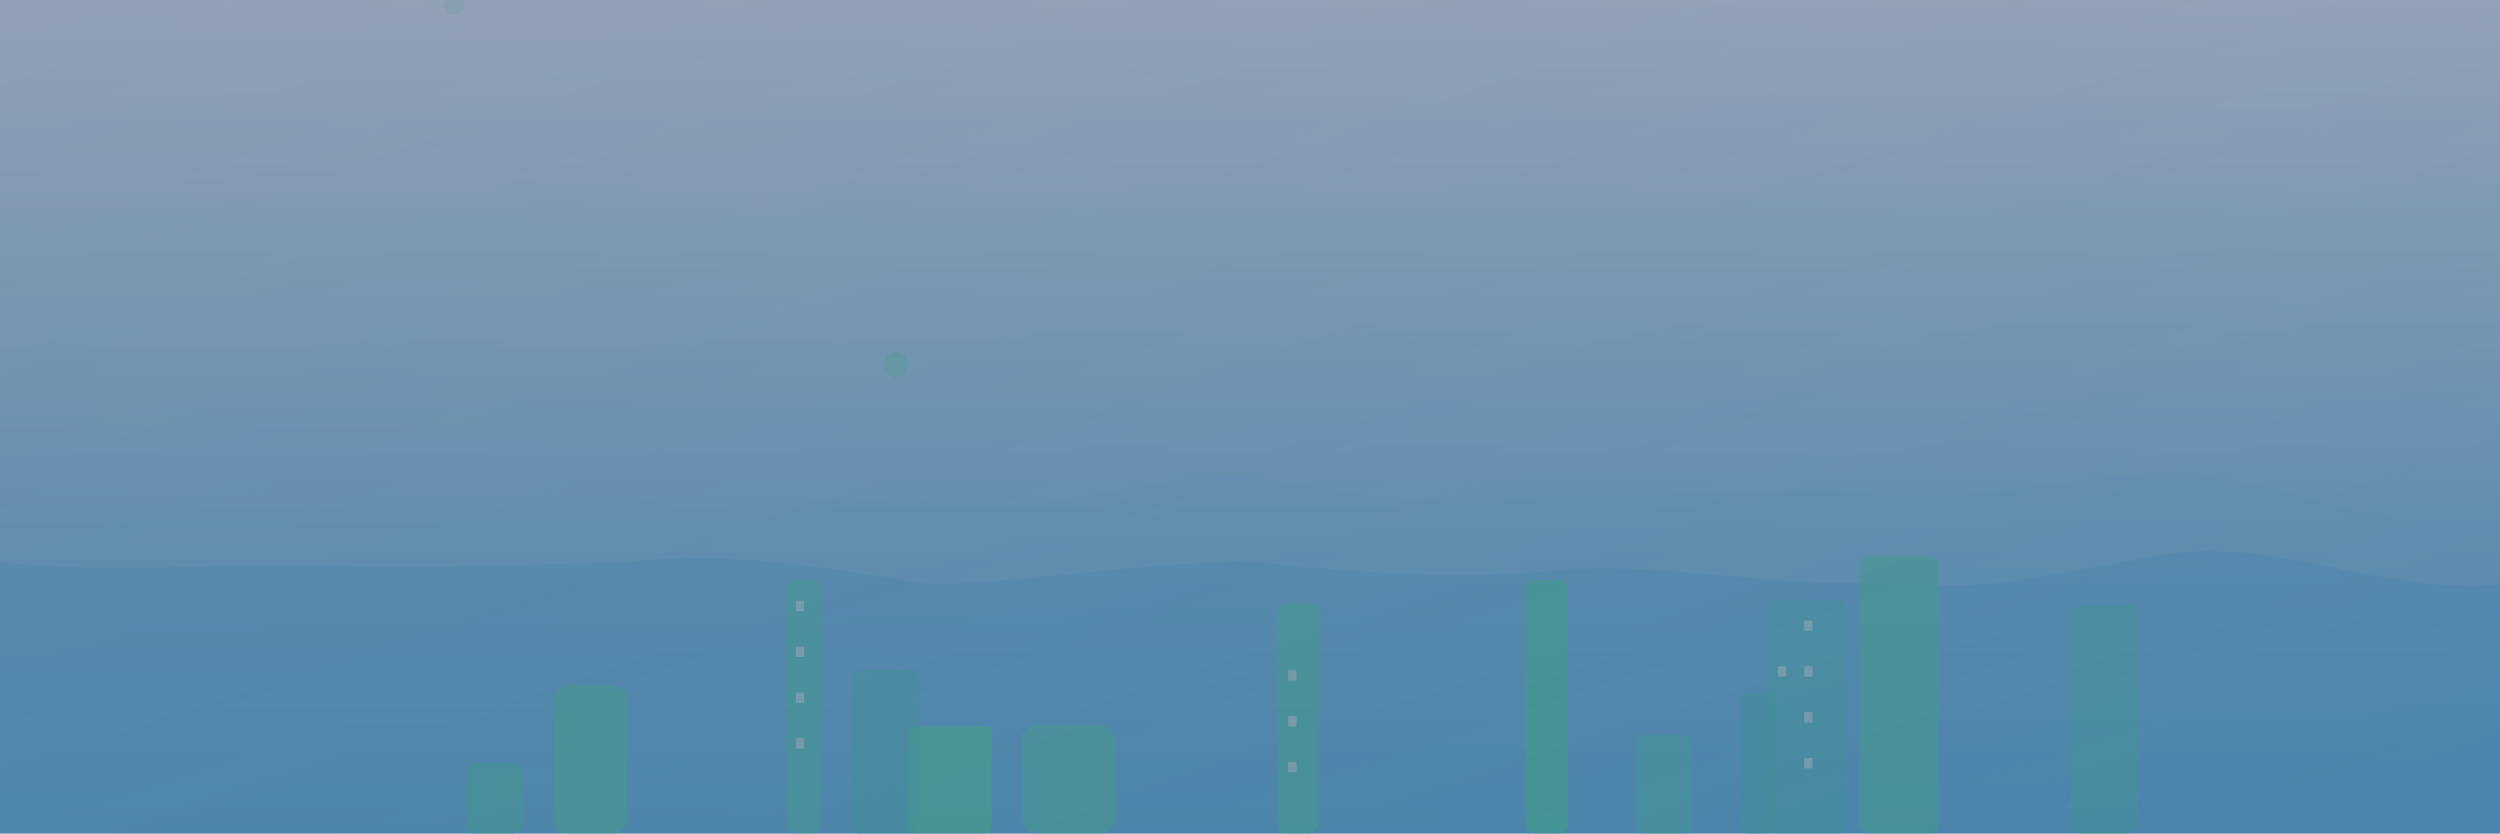
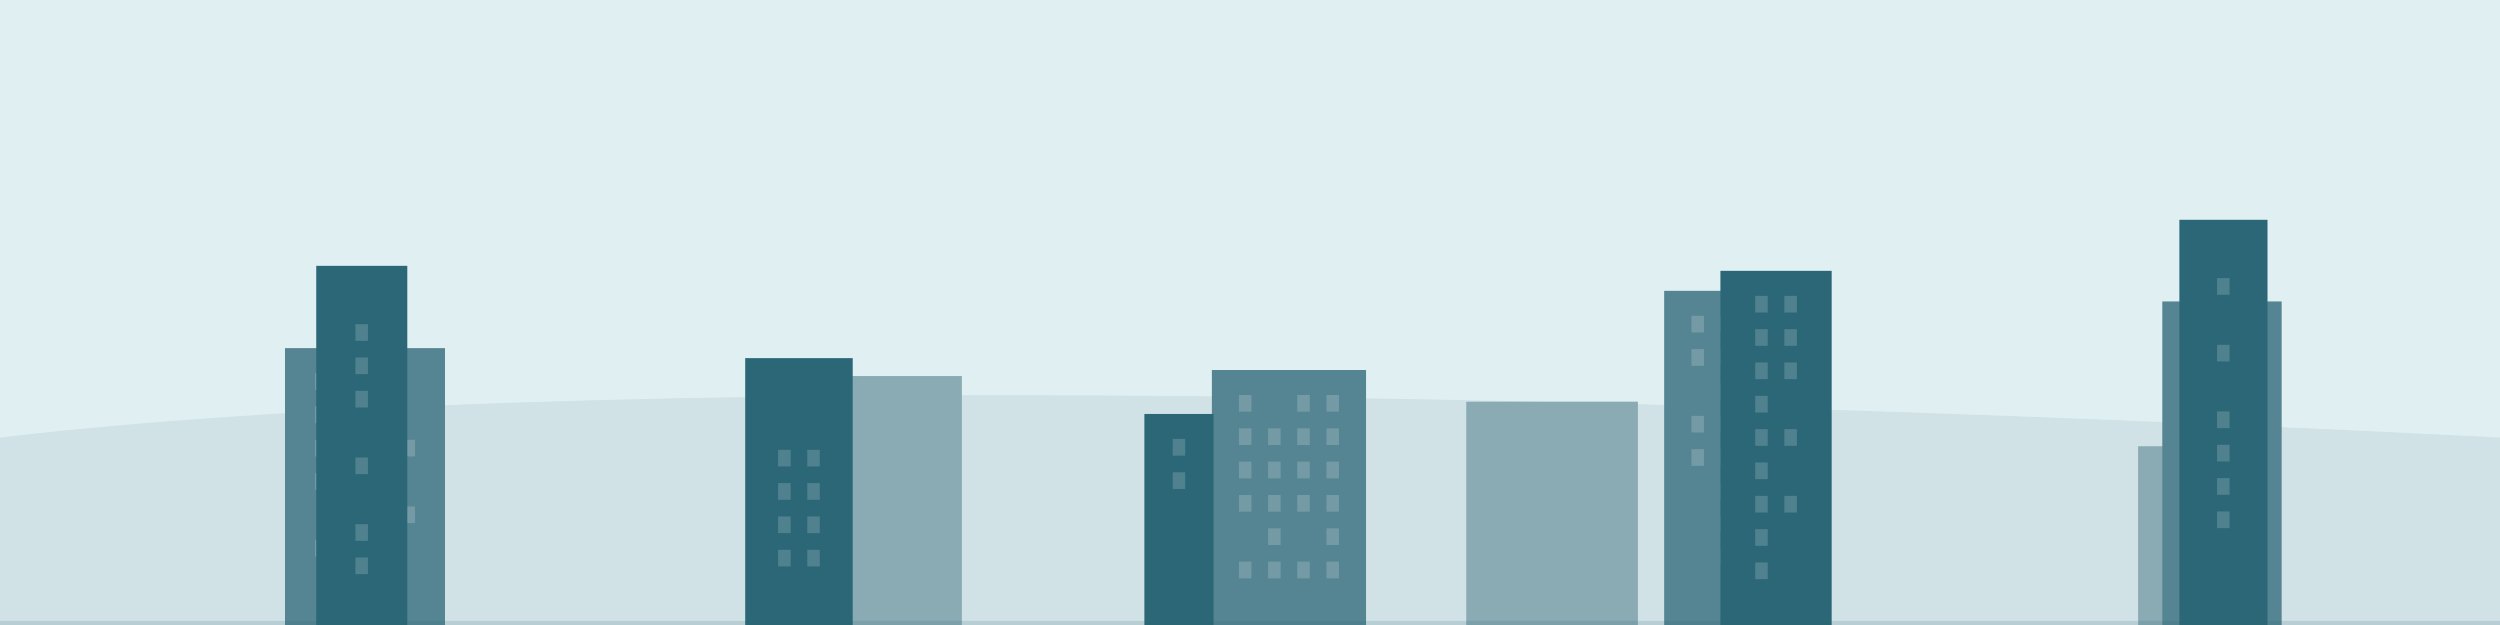
- <svg xmlns="http://www.w3.org/2000/svg" viewBox="0 0 1200 400" width="1200" height="400">
-   <defs>
-     <linearGradient id="bg" x1="0" y1="0" x2="0" y2="1">
-       <stop offset="0%" stop-color="#94a3b8" />
-       <stop offset="100%" stop-color="#0369a1" />
-     </linearGradient>
-     <linearGradient id="warm" x1="0" y1="0" x2="1" y2="1">
-       <stop offset="0%" stop-color="#858d98" stop-opacity="0.18" />
-       <stop offset="100%" stop-color="#858d98" stop-opacity="0.06" />
-     </linearGradient>
-   </defs>
-   <rect width="1200" height="400" fill="url(#bg)" />
-   <path d="M0 400 L0 248.143 C60.0 239.7, 90.0 250.8, 150.0 243.0 C210.0 250.0, 240.0 243.5, 300.0 242.9 C360.0 247.1, 390.0 235.8, 450.0 242.8 C510.0 248.0, 540.0 226.9, 600.0 228.9 C660.0 237.5, 690.0 246.6, 750.0 237.5 C810.0 240.0, 840.0 230.4, 900.0 237.8 C960.0 242.4, 990.0 226.4, 1050.0 226.6 C1110.0 234.0, 1140.0 256.9, 1200.0 251.5 L1200 400 Z" fill="#367da9" opacity="0.45" />
-   <path d="M0 400 L0 269.854 C52.5 275.0, 97.5 270.9, 150.0 271.2 C202.5 273.7, 247.5 270.7, 300.0 270.0 C352.5 263.6, 397.5 273.2, 450.0 280.7 C502.5 278.6, 547.5 269.9, 600.0 269.6 C652.5 275.0, 697.5 278.5, 750.0 273.6 C802.5 270.2, 847.5 281.7, 900.0 279.3 C952.5 286.7, 997.5 271.8, 1050.0 264.8 C1102.5 262.0, 1147.5 285.3, 1200.0 280.5 L1200 400 Z" fill="#0369a1" opacity="0.3" />
-   <rect x="613.3" y="289.7" width="19.3" height="110.3" rx="4.4" fill="#058f71" opacity="0.66" />
-   <rect x="618.3" y="321.7" width="4" height="5" rx="0.5" fill="#94a3b8" opacity="0.6" />
-   <rect x="618.3" y="343.7" width="4" height="5" rx="0.5" fill="#94a3b8" opacity="0.6" />
-   <rect x="618.3" y="365.7" width="4" height="5" rx="0.5" fill="#94a3b8" opacity="0.6" />
-   <rect x="223.3" y="366.2" width="27.7" height="33.8" rx="4.5" fill="#04857f" opacity="0.79" />
-   <rect x="435.5" y="348.7" width="40.5" height="51.3" rx="3.0" fill="#05926e" opacity="0.82" />
-   <rect x="848.4" y="287.8" width="37.8" height="112.2" rx="3.3" fill="#048282" opacity="0.56" />
-   <rect x="866.0" y="297.8" width="4" height="5" rx="0.5" fill="#94a3b8" opacity="0.6" />
-   <rect x="853.4" y="319.8" width="4" height="5" rx="0.5" fill="#94a3b8" opacity="0.6" />
-   <rect x="866.0" y="319.8" width="4" height="5" rx="0.5" fill="#94a3b8" opacity="0.6" />
-   <rect x="866.0" y="341.8" width="4" height="5" rx="0.5" fill="#94a3b8" opacity="0.6" />
-   <rect x="866.0" y="363.8" width="4" height="5" rx="0.5" fill="#94a3b8" opacity="0.6" />
-   <rect x="993.8" y="290.5" width="32.4" height="109.5" rx="5.3" fill="#04877c" opacity="0.53" />
-   <rect x="377.0" y="278.3" width="17.6" height="121.7" rx="5.5" fill="#048a78" opacity="0.62" />
-   <rect x="382.0" y="288.3" width="4" height="5" rx="0.5" fill="#94a3b8" opacity="0.6" />
-   <rect x="382.0" y="310.3" width="4" height="5" rx="0.5" fill="#94a3b8" opacity="0.6" />
-   <rect x="382.0" y="332.3" width="4" height="5" rx="0.5" fill="#94a3b8" opacity="0.6" />
-   <rect x="382.0" y="354.3" width="4" height="5" rx="0.5" fill="#94a3b8" opacity="0.6" />
-   <rect x="490.3" y="347.9" width="45.1" height="52.1" rx="7.7" fill="#058d74" opacity="0.62" />
-   <rect x="892.5" y="266.8" width="37.8" height="133.2" rx="4.4" fill="#059071" opacity="0.62" />
-   <rect x="732.5" y="278.4" width="20.0" height="121.6" rx="4.2" fill="#058d74" opacity="0.85" />
-   <rect x="265.6" y="329.0" width="35.4" height="71.0" rx="6.8" fill="#05926e" opacity="0.59" />
-   <rect x="835.5" y="333.0" width="16.2" height="67.0" rx="3.9" fill="#047d88" opacity="0.72" />
-   <rect x="409.0" y="322.0" width="32.5" height="78.0" rx="3.6" fill="#048084" opacity="0.61" />
-   <rect x="785.3" y="352.7" width="26.5" height="47.3" rx="3.1" fill="#04857e" opacity="0.66" />
-   <circle cx="217.9" cy="2.3" r="5.0" fill="#059669" opacity="0.16" />
-   <circle cx="430.1" cy="175.1" r="6.1" fill="#059669" opacity="0.32" />
-   <rect width="1200" height="400" fill="url(#warm)" />
-   <rect width="1200" height="400" fill="#94a3b8" opacity="0.40" />
+ <svg xmlns="http://www.w3.org/2000/svg" viewBox="0 0 1200 300" width="1200" height="300">
+   <rect width="1200" height="300" fill="#e0eff2" />
+   <path d="M0 300 L0 210.0 C320.5 172.4, 919.9 195.9, 1200 210.0 L1200 300 Z" fill="#aac2c9" opacity="0.3" />
+   <rect x="137.0" y="231.6" width="61.9" height="68.4" fill="#8aabb4" />
+   <rect x="380.8" y="180.5" width="80.9" height="119.5" fill="#8aabb4" />
+   <rect x="703.8" y="192.8" width="82.4" height="107.2" fill="#8aabb4" />
+   <rect x="1026.3" y="214.2" width="47.4" height="85.8" fill="#8aabb4" />
+   <rect x="136.8" y="167.1" width="76.8" height="132.9" fill="#558592" />
+   <rect x="151.2" y="179.1" width="6" height="8" fill="#91b0b8" opacity="0.5" />
+   <rect x="165.2" y="179.1" width="6" height="8" fill="#91b0b8" opacity="0.5" />
+   <rect x="179.2" y="179.1" width="6" height="8" fill="#91b0b8" opacity="0.5" />
+   <rect x="151.2" y="195.1" width="6" height="8" fill="#91b0b8" opacity="0.5" />
+   <rect x="165.2" y="195.1" width="6" height="8" fill="#91b0b8" opacity="0.5" />
+   <rect x="179.2" y="195.1" width="6" height="8" fill="#91b0b8" opacity="0.5" />
+   <rect x="151.2" y="211.1" width="6" height="8" fill="#91b0b8" opacity="0.5" />
+   <rect x="165.2" y="211.1" width="6" height="8" fill="#91b0b8" opacity="0.5" />
+   <rect x="179.2" y="211.1" width="6" height="8" fill="#91b0b8" opacity="0.5" />
+   <rect x="193.2" y="211.1" width="6" height="8" fill="#91b0b8" opacity="0.5" />
+   <rect x="151.2" y="227.1" width="6" height="8" fill="#91b0b8" opacity="0.5" />
+   <rect x="165.2" y="227.1" width="6" height="8" fill="#91b0b8" opacity="0.5" />
+   <rect x="179.2" y="227.1" width="6" height="8" fill="#91b0b8" opacity="0.5" />
+   <rect x="165.2" y="243.1" width="6" height="8" fill="#91b0b8" opacity="0.5" />
+   <rect x="179.2" y="243.1" width="6" height="8" fill="#91b0b8" opacity="0.5" />
+   <rect x="193.2" y="243.1" width="6" height="8" fill="#91b0b8" opacity="0.5" />
+   <rect x="151.2" y="259.1" width="6" height="8" fill="#91b0b8" opacity="0.5" />
+   <rect x="179.2" y="259.1" width="6" height="8" fill="#91b0b8" opacity="0.5" />
+   <rect x="367.2" y="179.1" width="40.9" height="120.9" fill="#558592" />
+   <rect x="384.7" y="207.1" width="6" height="8" fill="#91b0b8" opacity="0.5" />
+   <rect x="384.7" y="223.1" width="6" height="8" fill="#91b0b8" opacity="0.5" />
+   <rect x="384.7" y="239.1" width="6" height="8" fill="#91b0b8" opacity="0.5" />
+   <rect x="384.7" y="255.1" width="6" height="8" fill="#91b0b8" opacity="0.5" />
+   <rect x="581.7" y="177.6" width="74.0" height="122.4" fill="#558592" />
+   <rect x="594.7" y="189.6" width="6" height="8" fill="#91b0b8" opacity="0.5" />
+   <rect x="622.7" y="189.6" width="6" height="8" fill="#91b0b8" opacity="0.5" />
+   <rect x="636.7" y="189.6" width="6" height="8" fill="#91b0b8" opacity="0.5" />
+   <rect x="594.7" y="205.6" width="6" height="8" fill="#91b0b8" opacity="0.5" />
+   <rect x="608.7" y="205.6" width="6" height="8" fill="#91b0b8" opacity="0.5" />
+   <rect x="622.7" y="205.6" width="6" height="8" fill="#91b0b8" opacity="0.5" />
+   <rect x="636.7" y="205.6" width="6" height="8" fill="#91b0b8" opacity="0.5" />
+   <rect x="594.7" y="221.6" width="6" height="8" fill="#91b0b8" opacity="0.5" />
+   <rect x="608.7" y="221.6" width="6" height="8" fill="#91b0b8" opacity="0.5" />
+   <rect x="622.7" y="221.6" width="6" height="8" fill="#91b0b8" opacity="0.5" />
+   <rect x="636.7" y="221.6" width="6" height="8" fill="#91b0b8" opacity="0.5" />
+   <rect x="594.7" y="237.6" width="6" height="8" fill="#91b0b8" opacity="0.5" />
+   <rect x="608.7" y="237.6" width="6" height="8" fill="#91b0b8" opacity="0.5" />
+   <rect x="622.7" y="237.6" width="6" height="8" fill="#91b0b8" opacity="0.5" />
+   <rect x="636.7" y="237.6" width="6" height="8" fill="#91b0b8" opacity="0.5" />
+   <rect x="608.7" y="253.6" width="6" height="8" fill="#91b0b8" opacity="0.5" />
+   <rect x="636.7" y="253.6" width="6" height="8" fill="#91b0b8" opacity="0.5" />
+   <rect x="594.7" y="269.6" width="6" height="8" fill="#91b0b8" opacity="0.5" />
+   <rect x="608.7" y="269.6" width="6" height="8" fill="#91b0b8" opacity="0.5" />
+   <rect x="622.7" y="269.6" width="6" height="8" fill="#91b0b8" opacity="0.5" />
+   <rect x="636.7" y="269.6" width="6" height="8" fill="#91b0b8" opacity="0.5" />
+   <rect x="798.8" y="139.6" width="60.1" height="160.4" fill="#558592" />
+   <rect x="811.9" y="151.6" width="6" height="8" fill="#91b0b8" opacity="0.5" />
+   <rect x="825.9" y="151.6" width="6" height="8" fill="#91b0b8" opacity="0.5" />
+   <rect x="839.9" y="151.6" width="6" height="8" fill="#91b0b8" opacity="0.5" />
+   <rect x="811.9" y="167.6" width="6" height="8" fill="#91b0b8" opacity="0.5" />
+   <rect x="825.9" y="167.6" width="6" height="8" fill="#91b0b8" opacity="0.5" />
+   <rect x="839.9" y="167.6" width="6" height="8" fill="#91b0b8" opacity="0.5" />
+   <rect x="825.9" y="183.6" width="6" height="8" fill="#91b0b8" opacity="0.5" />
+   <rect x="839.9" y="183.6" width="6" height="8" fill="#91b0b8" opacity="0.5" />
+   <rect x="811.9" y="199.6" width="6" height="8" fill="#91b0b8" opacity="0.5" />
+   <rect x="825.9" y="199.6" width="6" height="8" fill="#91b0b8" opacity="0.5" />
+   <rect x="839.9" y="199.6" width="6" height="8" fill="#91b0b8" opacity="0.5" />
+   <rect x="811.9" y="215.6" width="6" height="8" fill="#91b0b8" opacity="0.5" />
+   <rect x="825.9" y="215.6" width="6" height="8" fill="#91b0b8" opacity="0.5" />
+   <rect x="839.9" y="215.6" width="6" height="8" fill="#91b0b8" opacity="0.5" />
+   <rect x="825.9" y="231.6" width="6" height="8" fill="#91b0b8" opacity="0.5" />
+   <rect x="825.9" y="247.6" width="6" height="8" fill="#91b0b8" opacity="0.5" />
+   <rect x="839.9" y="247.6" width="6" height="8" fill="#91b0b8" opacity="0.5" />
+   <rect x="825.9" y="263.6" width="6" height="8" fill="#91b0b8" opacity="0.5" />
+   <rect x="839.9" y="263.6" width="6" height="8" fill="#91b0b8" opacity="0.5" />
+   <rect x="1037.9" y="144.7" width="57.3" height="155.3" fill="#558592" />
+   <rect x="1056.6" y="156.7" width="6" height="8" fill="#91b0b8" opacity="0.5" />
+   <rect x="1070.6" y="156.7" width="6" height="8" fill="#91b0b8" opacity="0.5" />
+   <rect x="1056.6" y="172.7" width="6" height="8" fill="#91b0b8" opacity="0.5" />
+   <rect x="1056.6" y="188.7" width="6" height="8" fill="#91b0b8" opacity="0.5" />
+   <rect x="1056.6" y="204.7" width="6" height="8" fill="#91b0b8" opacity="0.5" />
+   <rect x="1056.6" y="220.7" width="6" height="8" fill="#91b0b8" opacity="0.5" />
+   <rect x="1070.6" y="220.7" width="6" height="8" fill="#91b0b8" opacity="0.5" />
+   <rect x="1070.6" y="236.7" width="6" height="8" fill="#91b0b8" opacity="0.5" />
+   <rect x="1056.6" y="252.7" width="6" height="8" fill="#91b0b8" opacity="0.5" />
+   <rect x="1070.6" y="252.7" width="6" height="8" fill="#91b0b8" opacity="0.5" />
+   <rect x="1056.6" y="268.7" width="6" height="8" fill="#91b0b8" opacity="0.5" />
+   <rect x="1070.6" y="268.7" width="6" height="8" fill="#91b0b8" opacity="0.5" />
+   <rect x="151.8" y="127.6" width="43.7" height="172.4" fill="#2b6777" />
+   <rect x="170.6" y="155.6" width="6" height="8" fill="#759ca7" opacity="0.5" />
+   <rect x="170.6" y="171.6" width="6" height="8" fill="#759ca7" opacity="0.5" />
+   <rect x="170.6" y="187.6" width="6" height="8" fill="#759ca7" opacity="0.5" />
+   <rect x="170.6" y="219.6" width="6" height="8" fill="#759ca7" opacity="0.5" />
+   <rect x="170.6" y="251.6" width="6" height="8" fill="#759ca7" opacity="0.5" />
+   <rect x="170.6" y="267.6" width="6" height="8" fill="#759ca7" opacity="0.5" />
+   <rect x="357.7" y="171.9" width="51.6" height="128.1" fill="#2b6777" />
+   <rect x="373.5" y="215.9" width="6" height="8" fill="#759ca7" opacity="0.5" />
+   <rect x="387.5" y="215.9" width="6" height="8" fill="#759ca7" opacity="0.5" />
+   <rect x="373.5" y="231.9" width="6" height="8" fill="#759ca7" opacity="0.5" />
+   <rect x="387.5" y="231.9" width="6" height="8" fill="#759ca7" opacity="0.5" />
+   <rect x="373.5" y="247.9" width="6" height="8" fill="#759ca7" opacity="0.5" />
+   <rect x="387.5" y="247.9" width="6" height="8" fill="#759ca7" opacity="0.5" />
+   <rect x="373.5" y="263.9" width="6" height="8" fill="#759ca7" opacity="0.5" />
+   <rect x="387.5" y="263.9" width="6" height="8" fill="#759ca7" opacity="0.5" />
+   <rect x="549.3" y="198.7" width="33.2" height="101.3" fill="#2b6777" />
+   <rect x="562.9" y="210.7" width="6" height="8" fill="#759ca7" opacity="0.5" />
+   <rect x="562.9" y="226.7" width="6" height="8" fill="#759ca7" opacity="0.5" />
+   <rect x="825.8" y="130.0" width="53.4" height="170.0" fill="#2b6777" />
+   <rect x="842.5" y="142.0" width="6" height="8" fill="#759ca7" opacity="0.5" />
+   <rect x="856.5" y="142.0" width="6" height="8" fill="#759ca7" opacity="0.5" />
+   <rect x="842.5" y="158.0" width="6" height="8" fill="#759ca7" opacity="0.5" />
+   <rect x="856.5" y="158.0" width="6" height="8" fill="#759ca7" opacity="0.5" />
+   <rect x="842.5" y="174.0" width="6" height="8" fill="#759ca7" opacity="0.5" />
+   <rect x="856.5" y="174.0" width="6" height="8" fill="#759ca7" opacity="0.5" />
+   <rect x="842.5" y="190.0" width="6" height="8" fill="#759ca7" opacity="0.5" />
+   <rect x="842.5" y="206.0" width="6" height="8" fill="#759ca7" opacity="0.5" />
+   <rect x="856.5" y="206.0" width="6" height="8" fill="#759ca7" opacity="0.5" />
+   <rect x="842.5" y="222.0" width="6" height="8" fill="#759ca7" opacity="0.5" />
+   <rect x="842.5" y="238.0" width="6" height="8" fill="#759ca7" opacity="0.5" />
+   <rect x="856.5" y="238.0" width="6" height="8" fill="#759ca7" opacity="0.5" />
+   <rect x="842.5" y="254.0" width="6" height="8" fill="#759ca7" opacity="0.5" />
+   <rect x="842.5" y="270.0" width="6" height="8" fill="#759ca7" opacity="0.5" />
+   <rect x="1046.1" y="105.5" width="42.3" height="194.5" fill="#2b6777" />
+   <rect x="1064.2" y="133.5" width="6" height="8" fill="#759ca7" opacity="0.5" />
+   <rect x="1064.2" y="165.5" width="6" height="8" fill="#759ca7" opacity="0.5" />
+   <rect x="1064.2" y="197.5" width="6" height="8" fill="#759ca7" opacity="0.5" />
+   <rect x="1064.2" y="213.5" width="6" height="8" fill="#759ca7" opacity="0.5" />
+   <rect x="1064.2" y="229.5" width="6" height="8" fill="#759ca7" opacity="0.5" />
+   <rect x="1064.2" y="245.5" width="6" height="8" fill="#759ca7" opacity="0.5" />
+   <rect x="0" y="298" width="1200" height="2" fill="#275d6b" opacity="0.15" />
</svg>
